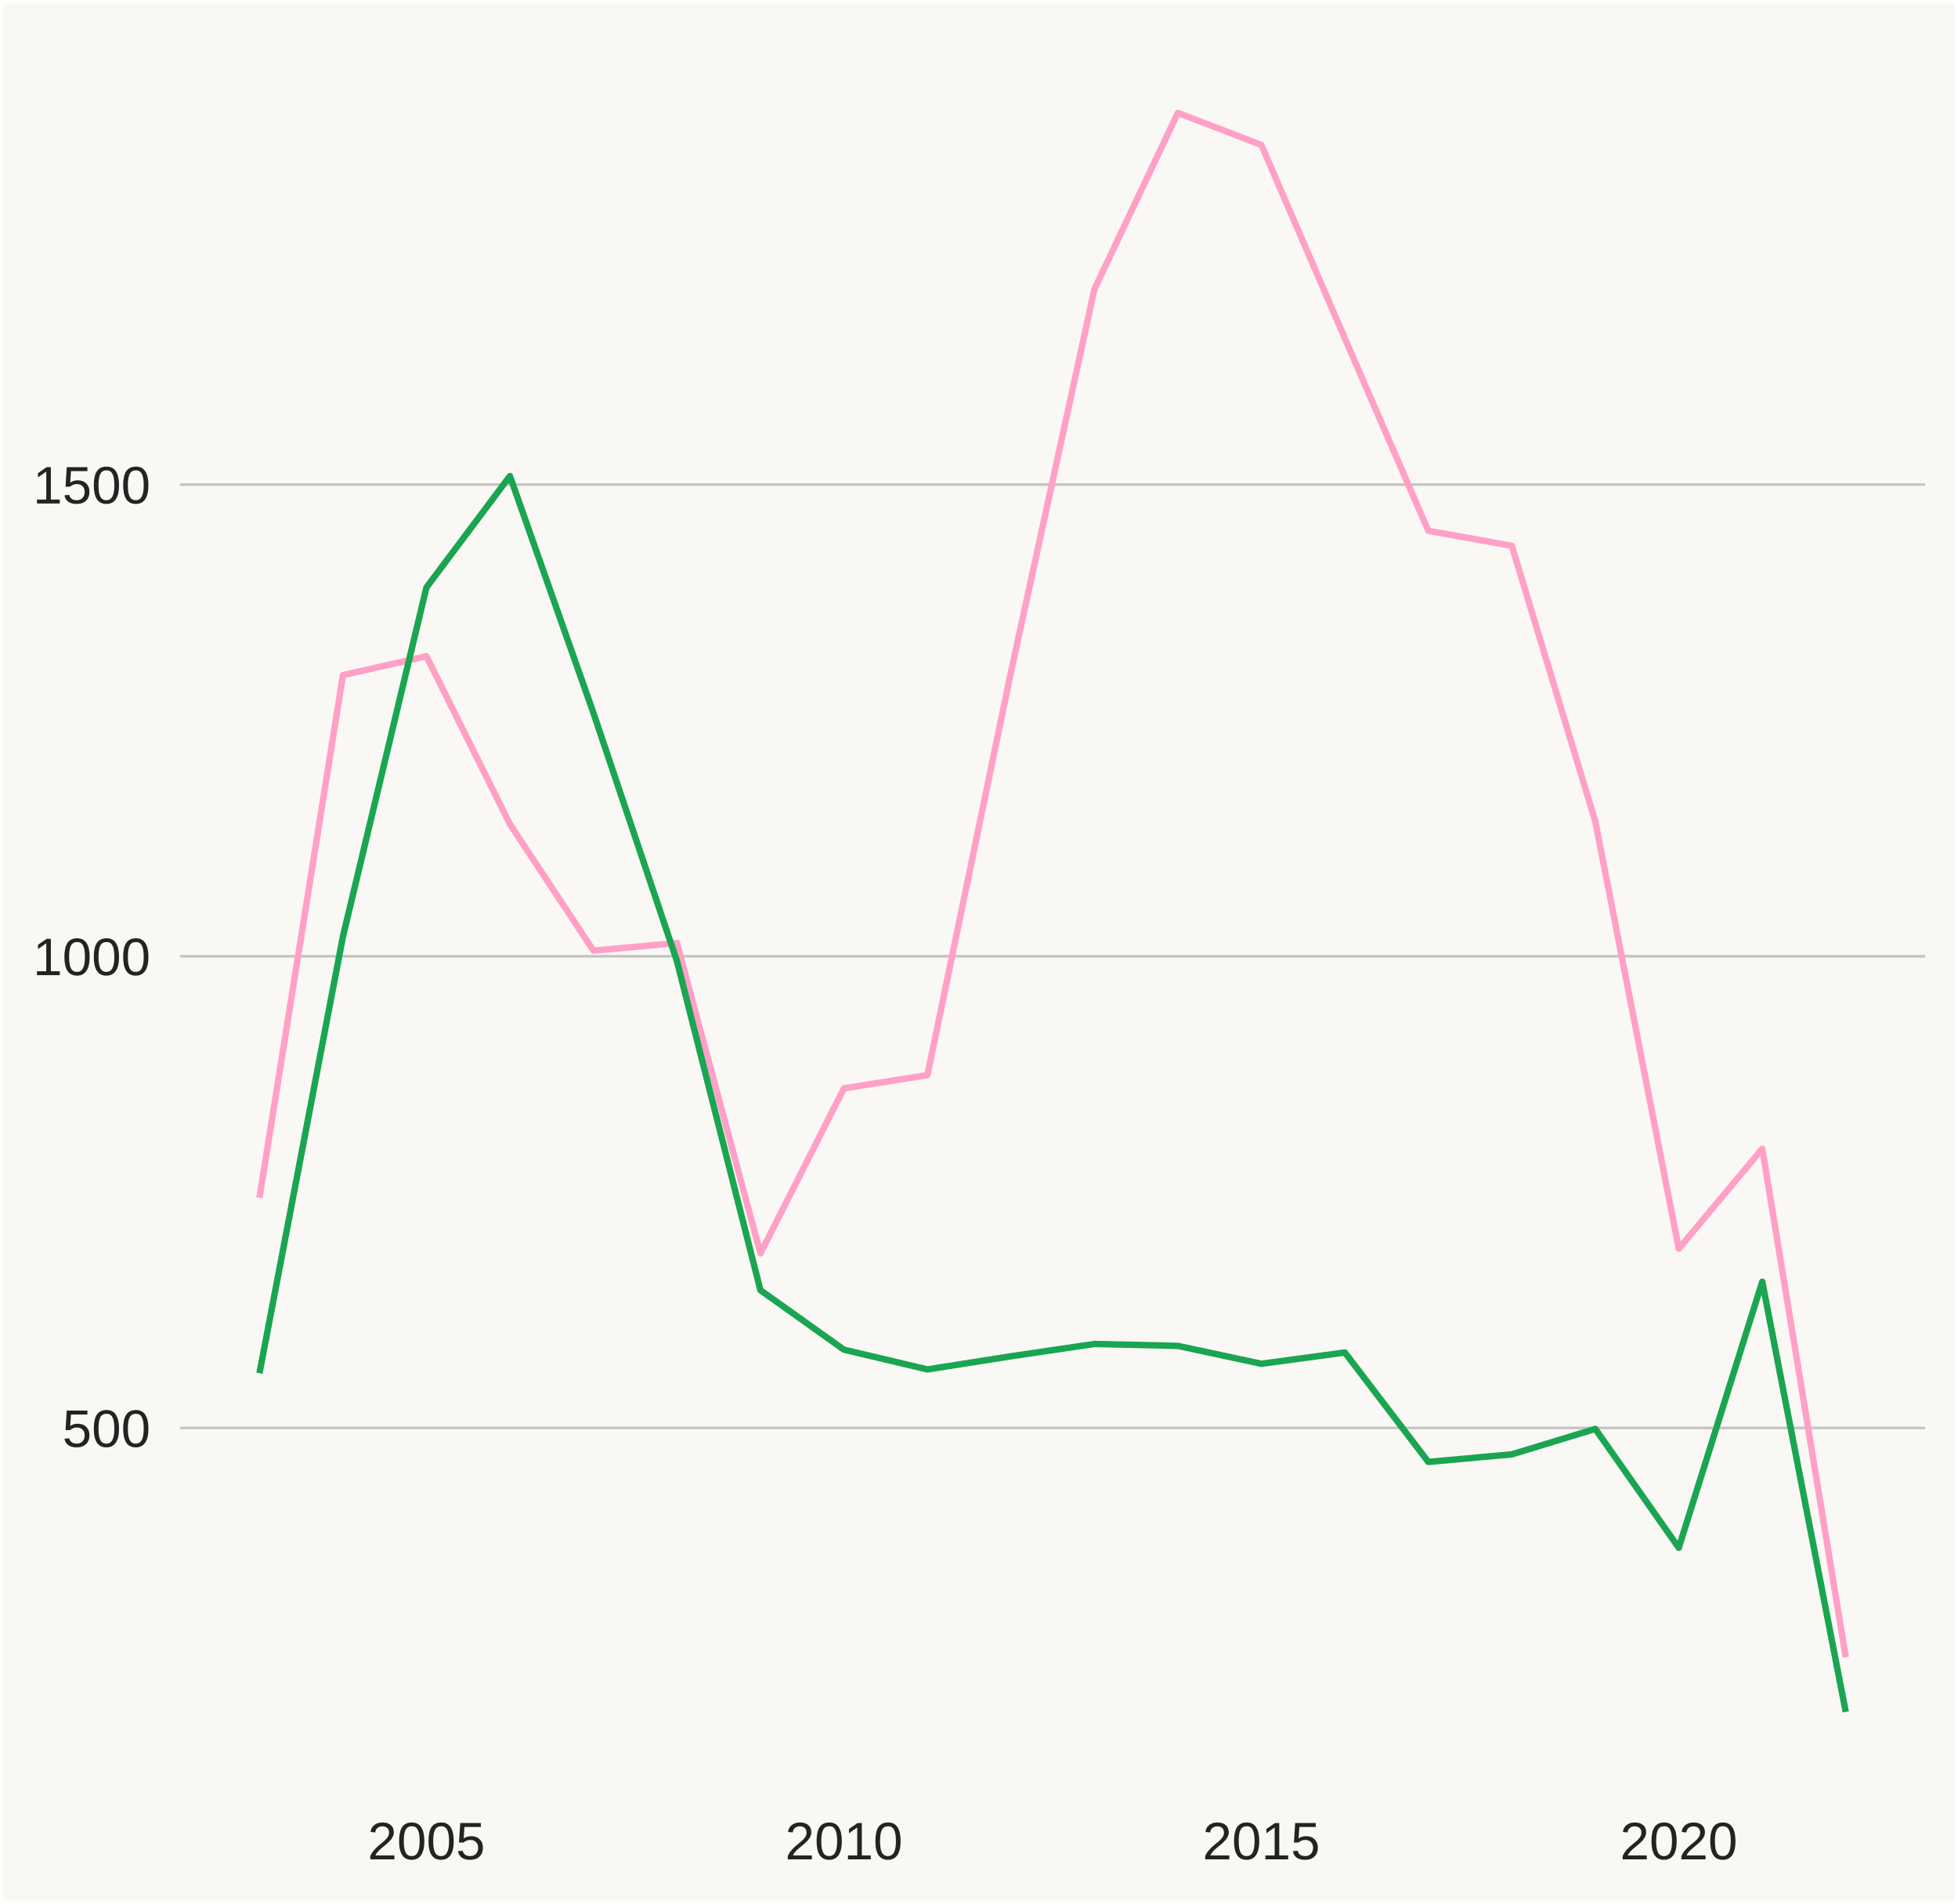
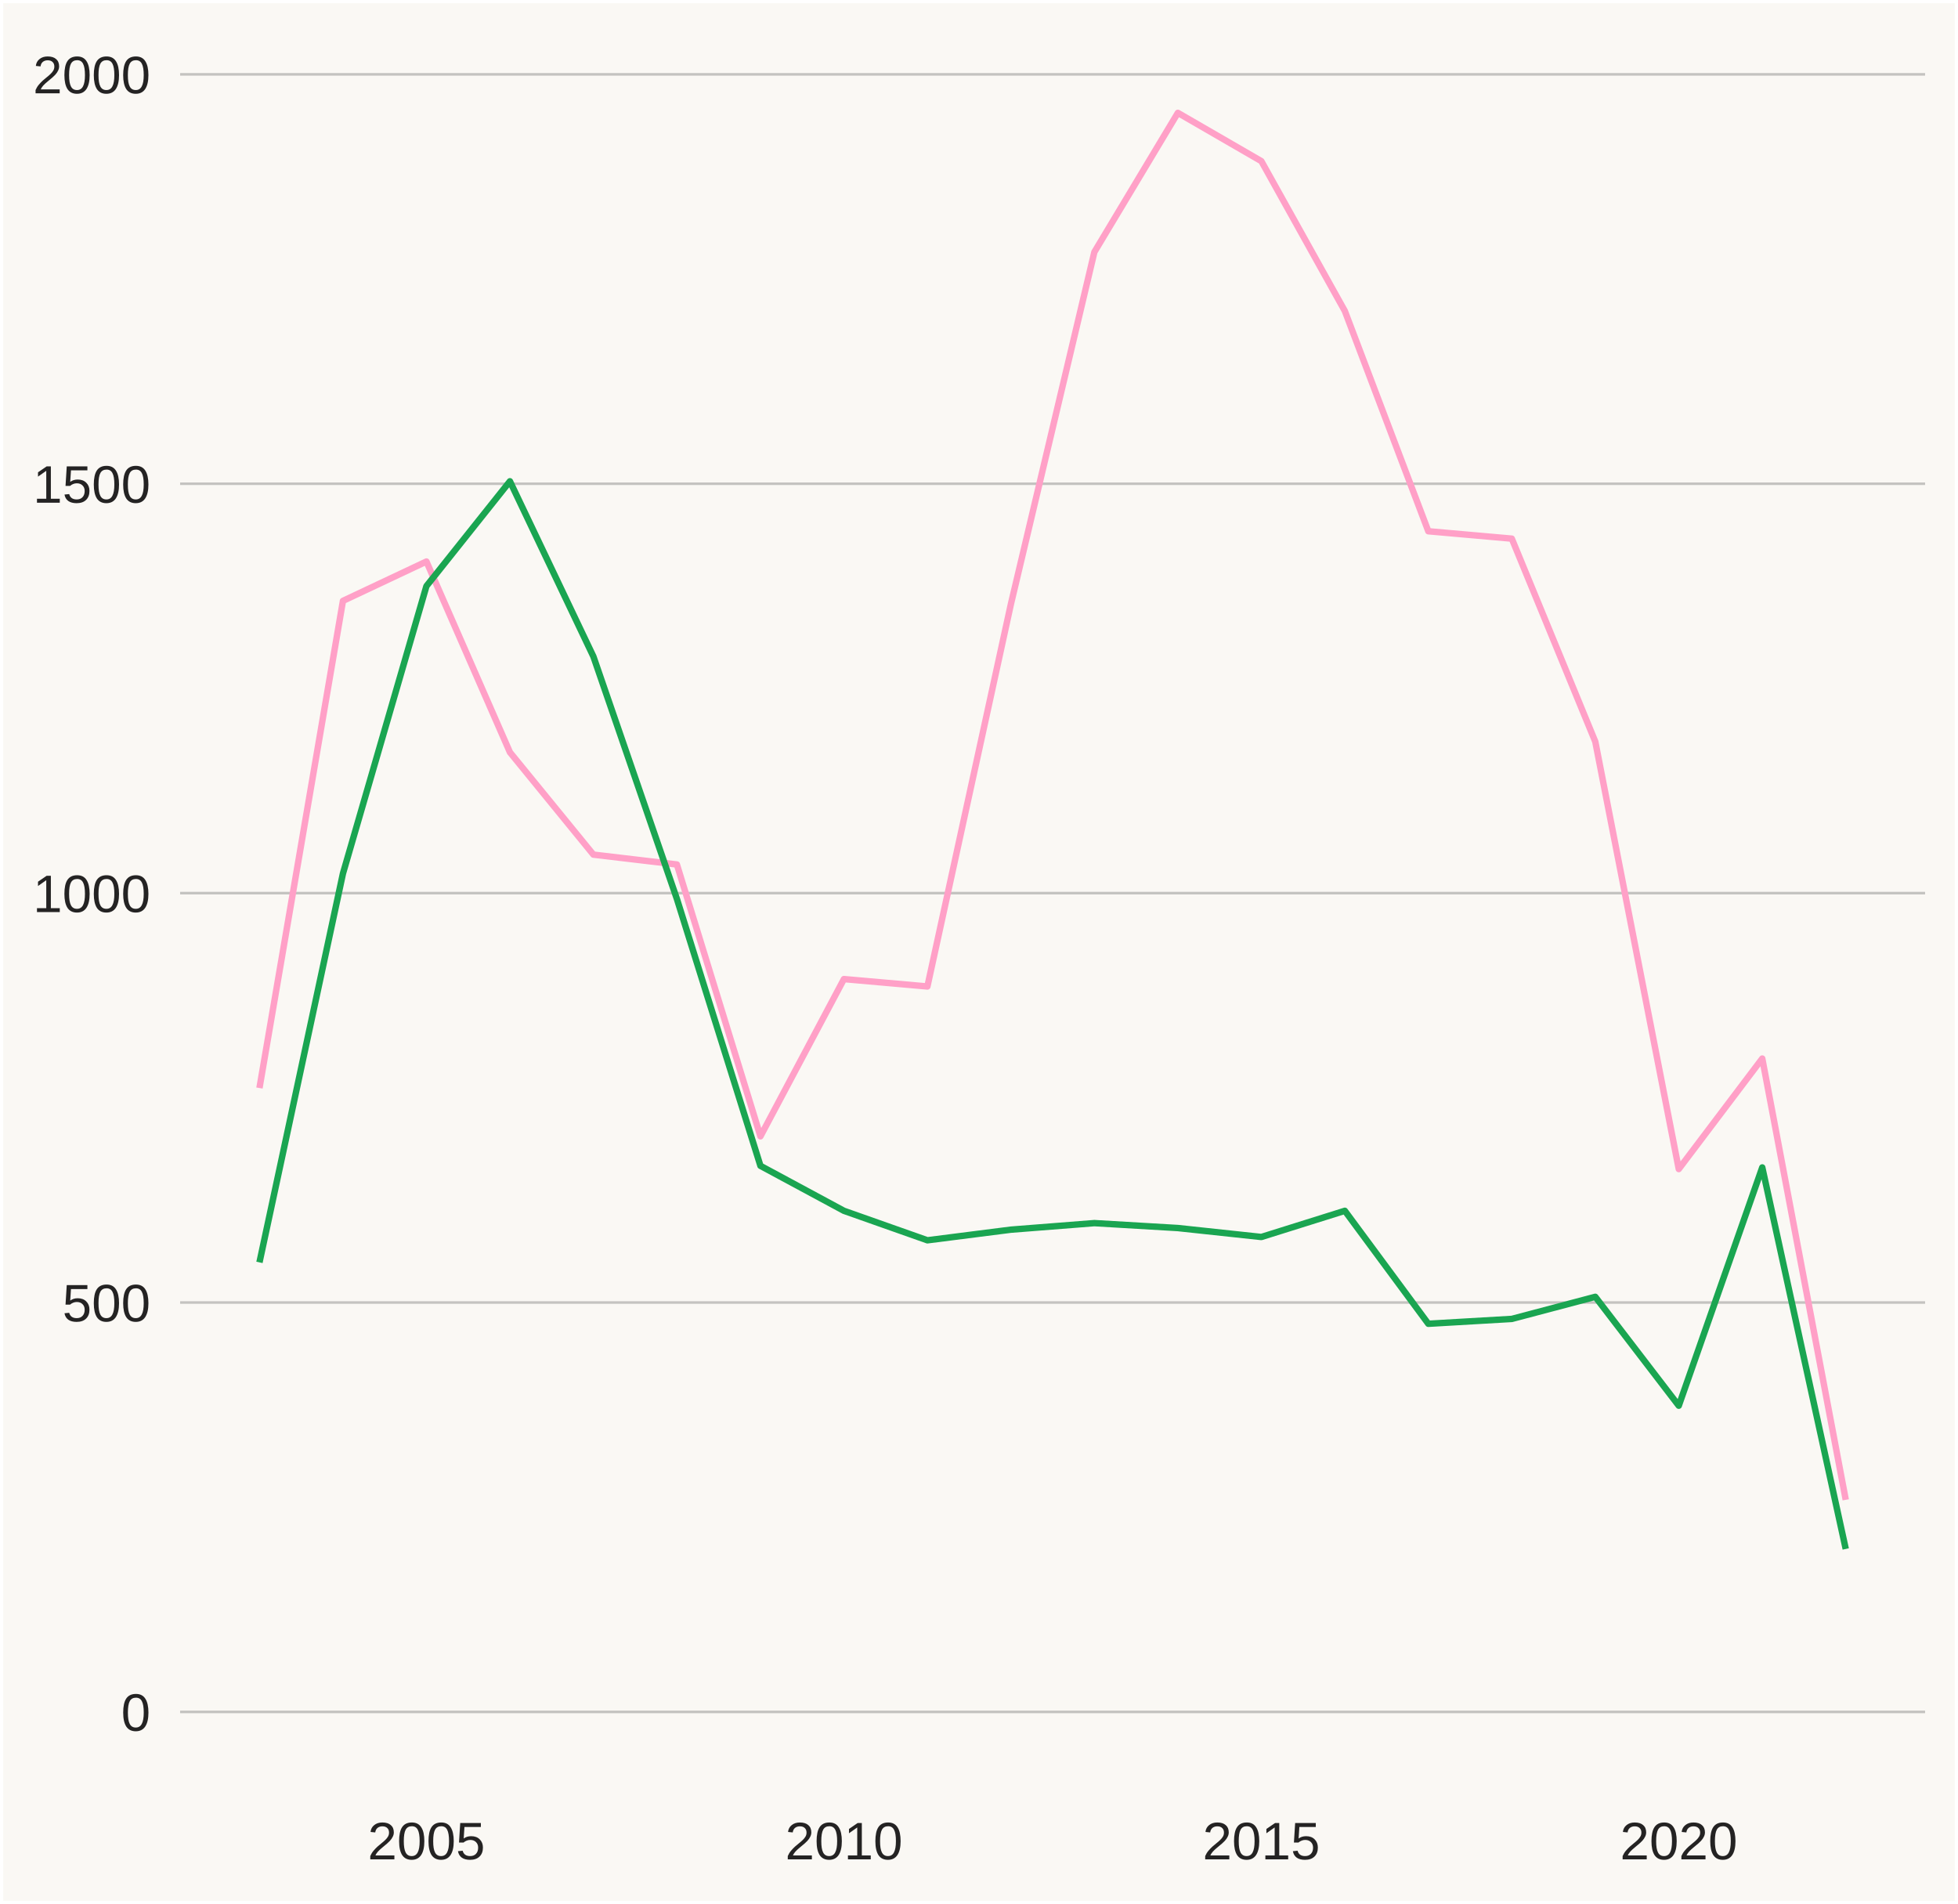
<svg xmlns="http://www.w3.org/2000/svg" class="svglite" width="326.00pt" height="317.00pt" viewBox="0 0 326.00 317.00">
  <defs>
    <style type="text/css">
    .svglite line, .svglite polyline, .svglite polygon, .svglite path, .svglite rect, .svglite circle {
      fill: none;
      stroke: #000000;
      stroke-linecap: round;
      stroke-linejoin: round;
      stroke-miterlimit: 10.00;
    }
    .svglite text {
      white-space: pre;
    }
  </style>
  </defs>
  <rect width="100%" height="100%" style="stroke: none; fill: #FFFFFF;" />
  <defs>
    <clipPath id="cpMC4wMHwzMjYuMDB8MC4wMHwzMTcuMDA=">
      <rect x="0.00" y="0.00" width="326.00" height="317.00" />
    </clipPath>
  </defs>
  <g clip-path="url(#cpMC4wMHwzMjYuMDB8MC4wMHwzMTcuMDA=)">
    <rect x="0.00" y="0.00" width="326.00" height="317.00" style="stroke-width: 1.07; stroke: #FFFFFF; fill: #FAF8F4;" />
  </g>
  <defs>
    <clipPath id="cpMjkuOTl8MzIwLjUyfDUuNDh8Mjk4LjMz">
      <rect x="29.99" y="5.48" width="290.53" height="292.85" />
    </clipPath>
  </defs>
  <g clip-path="url(#cpMjkuOTl8MzIwLjUyfDUuNDh8Mjk4LjMz)">
-     <polyline points="29.99,237.74 320.52,237.74 " style="stroke-width: 0.43; stroke: #C4C3C0; stroke-linecap: butt;" />
-     <polyline points="29.99,159.21 320.52,159.21 " style="stroke-width: 0.43; stroke: #C4C3C0; stroke-linecap: butt;" />
-     <polyline points="29.99,80.68 320.52,80.68 " style="stroke-width: 0.43; stroke: #C4C3C0; stroke-linecap: butt;" />
-     <polyline points="43.20,199.42 57.10,112.40 71.00,109.26 84.90,137.22 98.80,158.27 112.70,157.01 126.61,208.68 140.51,181.20 154.41,179.00 168.31,111.93 182.21,48.16 196.11,18.79 210.01,24.13 223.91,56.33 237.81,88.37 251.71,90.88 265.61,136.75 279.51,207.90 293.41,191.25 307.31,275.91 " style="stroke-width: 1.07; stroke: #FFA0C7; stroke-linecap: butt;" />
-     <polyline points="43.20,228.63 57.10,155.91 71.00,97.80 84.90,79.26 98.80,118.69 112.70,159.99 126.61,214.81 140.51,224.71 154.41,228.00 168.31,225.81 182.21,223.76 196.11,224.08 210.01,227.06 223.91,225.18 237.81,243.40 251.71,242.14 265.61,237.90 279.51,257.69 293.41,213.40 307.31,285.02 " style="stroke-width: 1.07; stroke: #1AA551; stroke-linecap: butt;" />
+     <polyline points="29.99,285.02 320.52,285.02 " style="stroke-width: 0.43; stroke: #C4C3C0; stroke-linecap: butt;" />
+     <polyline points="29.99,216.86 320.52,216.86 " style="stroke-width: 0.43; stroke: #C4C3C0; stroke-linecap: butt;" />
+     <polyline points="29.99,148.70 320.52,148.70 " style="stroke-width: 0.43; stroke: #C4C3C0; stroke-linecap: butt;" />
+     <polyline points="29.99,80.54 320.52,80.54 " style="stroke-width: 0.43; stroke: #C4C3C0; stroke-linecap: butt;" />
+     <polyline points="29.99,12.38 320.52,12.38 " style="stroke-width: 0.43; stroke: #C4C3C0; stroke-linecap: butt;" />
+     <polyline points="43.20,181.15 57.10,100.04 71.00,93.49 84.90,125.25 98.80,142.29 112.70,143.93 126.61,189.19 140.51,163.01 154.41,164.24 168.31,100.58 182.21,41.96 196.11,18.79 210.01,26.83 223.91,51.78 237.81,88.45 251.71,89.68 265.61,123.48 279.51,194.64 293.41,176.24 307.31,249.71 " style="stroke-width: 1.07; stroke: #FFA0C7; stroke-linecap: butt;" />
+     <polyline points="43.20,210.18 57.10,145.43 71.00,97.58 84.90,80.13 98.80,109.31 112.70,149.66 126.61,194.10 140.51,201.59 154.41,206.50 168.31,204.73 182.21,203.64 196.11,204.46 210.01,205.95 223.91,201.59 237.81,220.40 251.71,219.59 265.61,215.91 279.51,234.04 293.41,194.37 307.31,257.89 " style="stroke-width: 1.07; stroke: #1AA551; stroke-linecap: butt;" />
  </g>
  <g clip-path="url(#cpMC4wMHwzMjYuMDB8MC4wMHwzMTcuMDA=)">
-     <text x="25.06" y="240.90" text-anchor="end" style="font-size: 8.80px;fill: #242323; font-family: &quot;Arial&quot;;" textLength="14.69px" lengthAdjust="spacingAndGlyphs">500</text>
-     <text x="25.06" y="162.36" text-anchor="end" style="font-size: 8.80px;fill: #242323; font-family: &quot;Arial&quot;;" textLength="19.58px" lengthAdjust="spacingAndGlyphs">1000</text>
-     <text x="25.06" y="83.83" text-anchor="end" style="font-size: 8.80px;fill: #242323; font-family: &quot;Arial&quot;;" textLength="19.58px" lengthAdjust="spacingAndGlyphs">1500</text>
+     <text x="25.06" y="288.17" text-anchor="end" style="font-size: 8.80px;fill: #242323; font-family: &quot;Arial&quot;;" textLength="4.90px" lengthAdjust="spacingAndGlyphs">0</text>
+     <text x="25.06" y="220.01" text-anchor="end" style="font-size: 8.80px;fill: #242323; font-family: &quot;Arial&quot;;" textLength="14.69px" lengthAdjust="spacingAndGlyphs">500</text>
+     <text x="25.06" y="151.86" text-anchor="end" style="font-size: 8.80px;fill: #242323; font-family: &quot;Arial&quot;;" textLength="19.58px" lengthAdjust="spacingAndGlyphs">1000</text>
+     <text x="25.06" y="83.70" text-anchor="end" style="font-size: 8.80px;fill: #242323; font-family: &quot;Arial&quot;;" textLength="19.58px" lengthAdjust="spacingAndGlyphs">1500</text>
+     <text x="25.06" y="15.54" text-anchor="end" style="font-size: 8.80px;fill: #242323; font-family: &quot;Arial&quot;;" textLength="19.58px" lengthAdjust="spacingAndGlyphs">2000</text>
    <text x="71.00" y="309.57" text-anchor="middle" style="font-size: 8.80px;fill: #242323; font-family: &quot;Arial&quot;;" textLength="19.58px" lengthAdjust="spacingAndGlyphs">2005</text>
    <text x="140.51" y="309.57" text-anchor="middle" style="font-size: 8.80px;fill: #242323; font-family: &quot;Arial&quot;;" textLength="19.58px" lengthAdjust="spacingAndGlyphs">2010</text>
    <text x="210.01" y="309.57" text-anchor="middle" style="font-size: 8.80px;fill: #242323; font-family: &quot;Arial&quot;;" textLength="19.58px" lengthAdjust="spacingAndGlyphs">2015</text>
    <text x="279.51" y="309.57" text-anchor="middle" style="font-size: 8.80px;fill: #242323; font-family: &quot;Arial&quot;;" textLength="19.58px" lengthAdjust="spacingAndGlyphs">2020</text>
  </g>
</svg>
